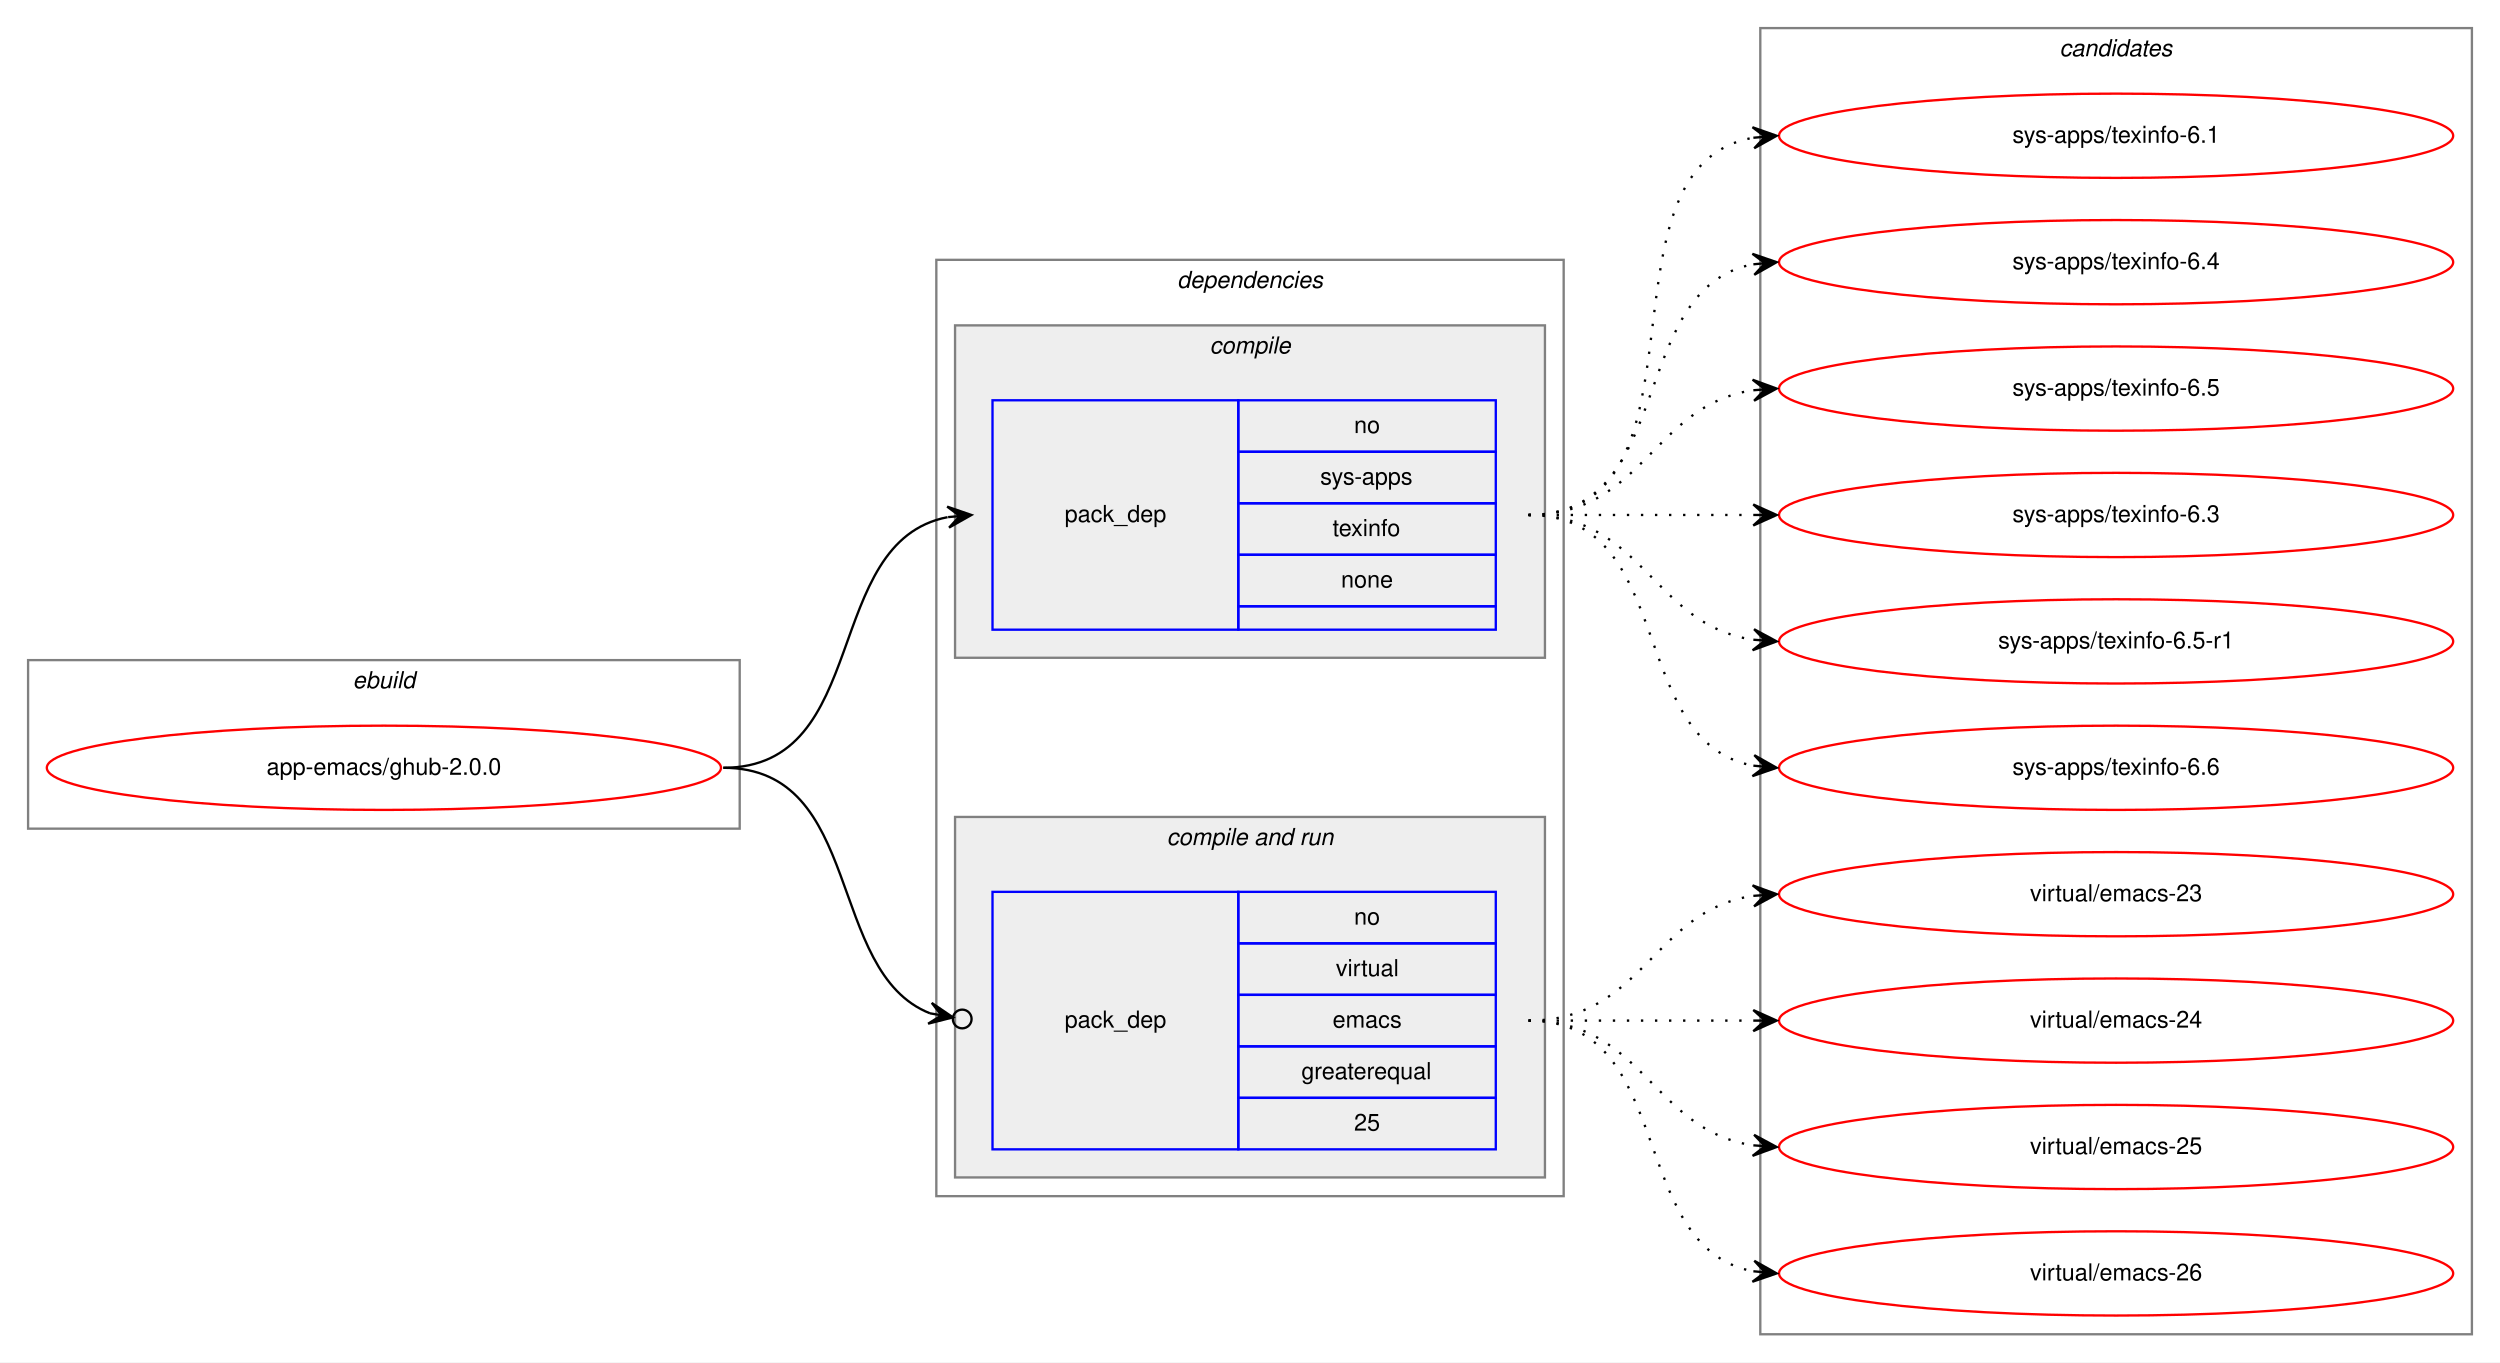
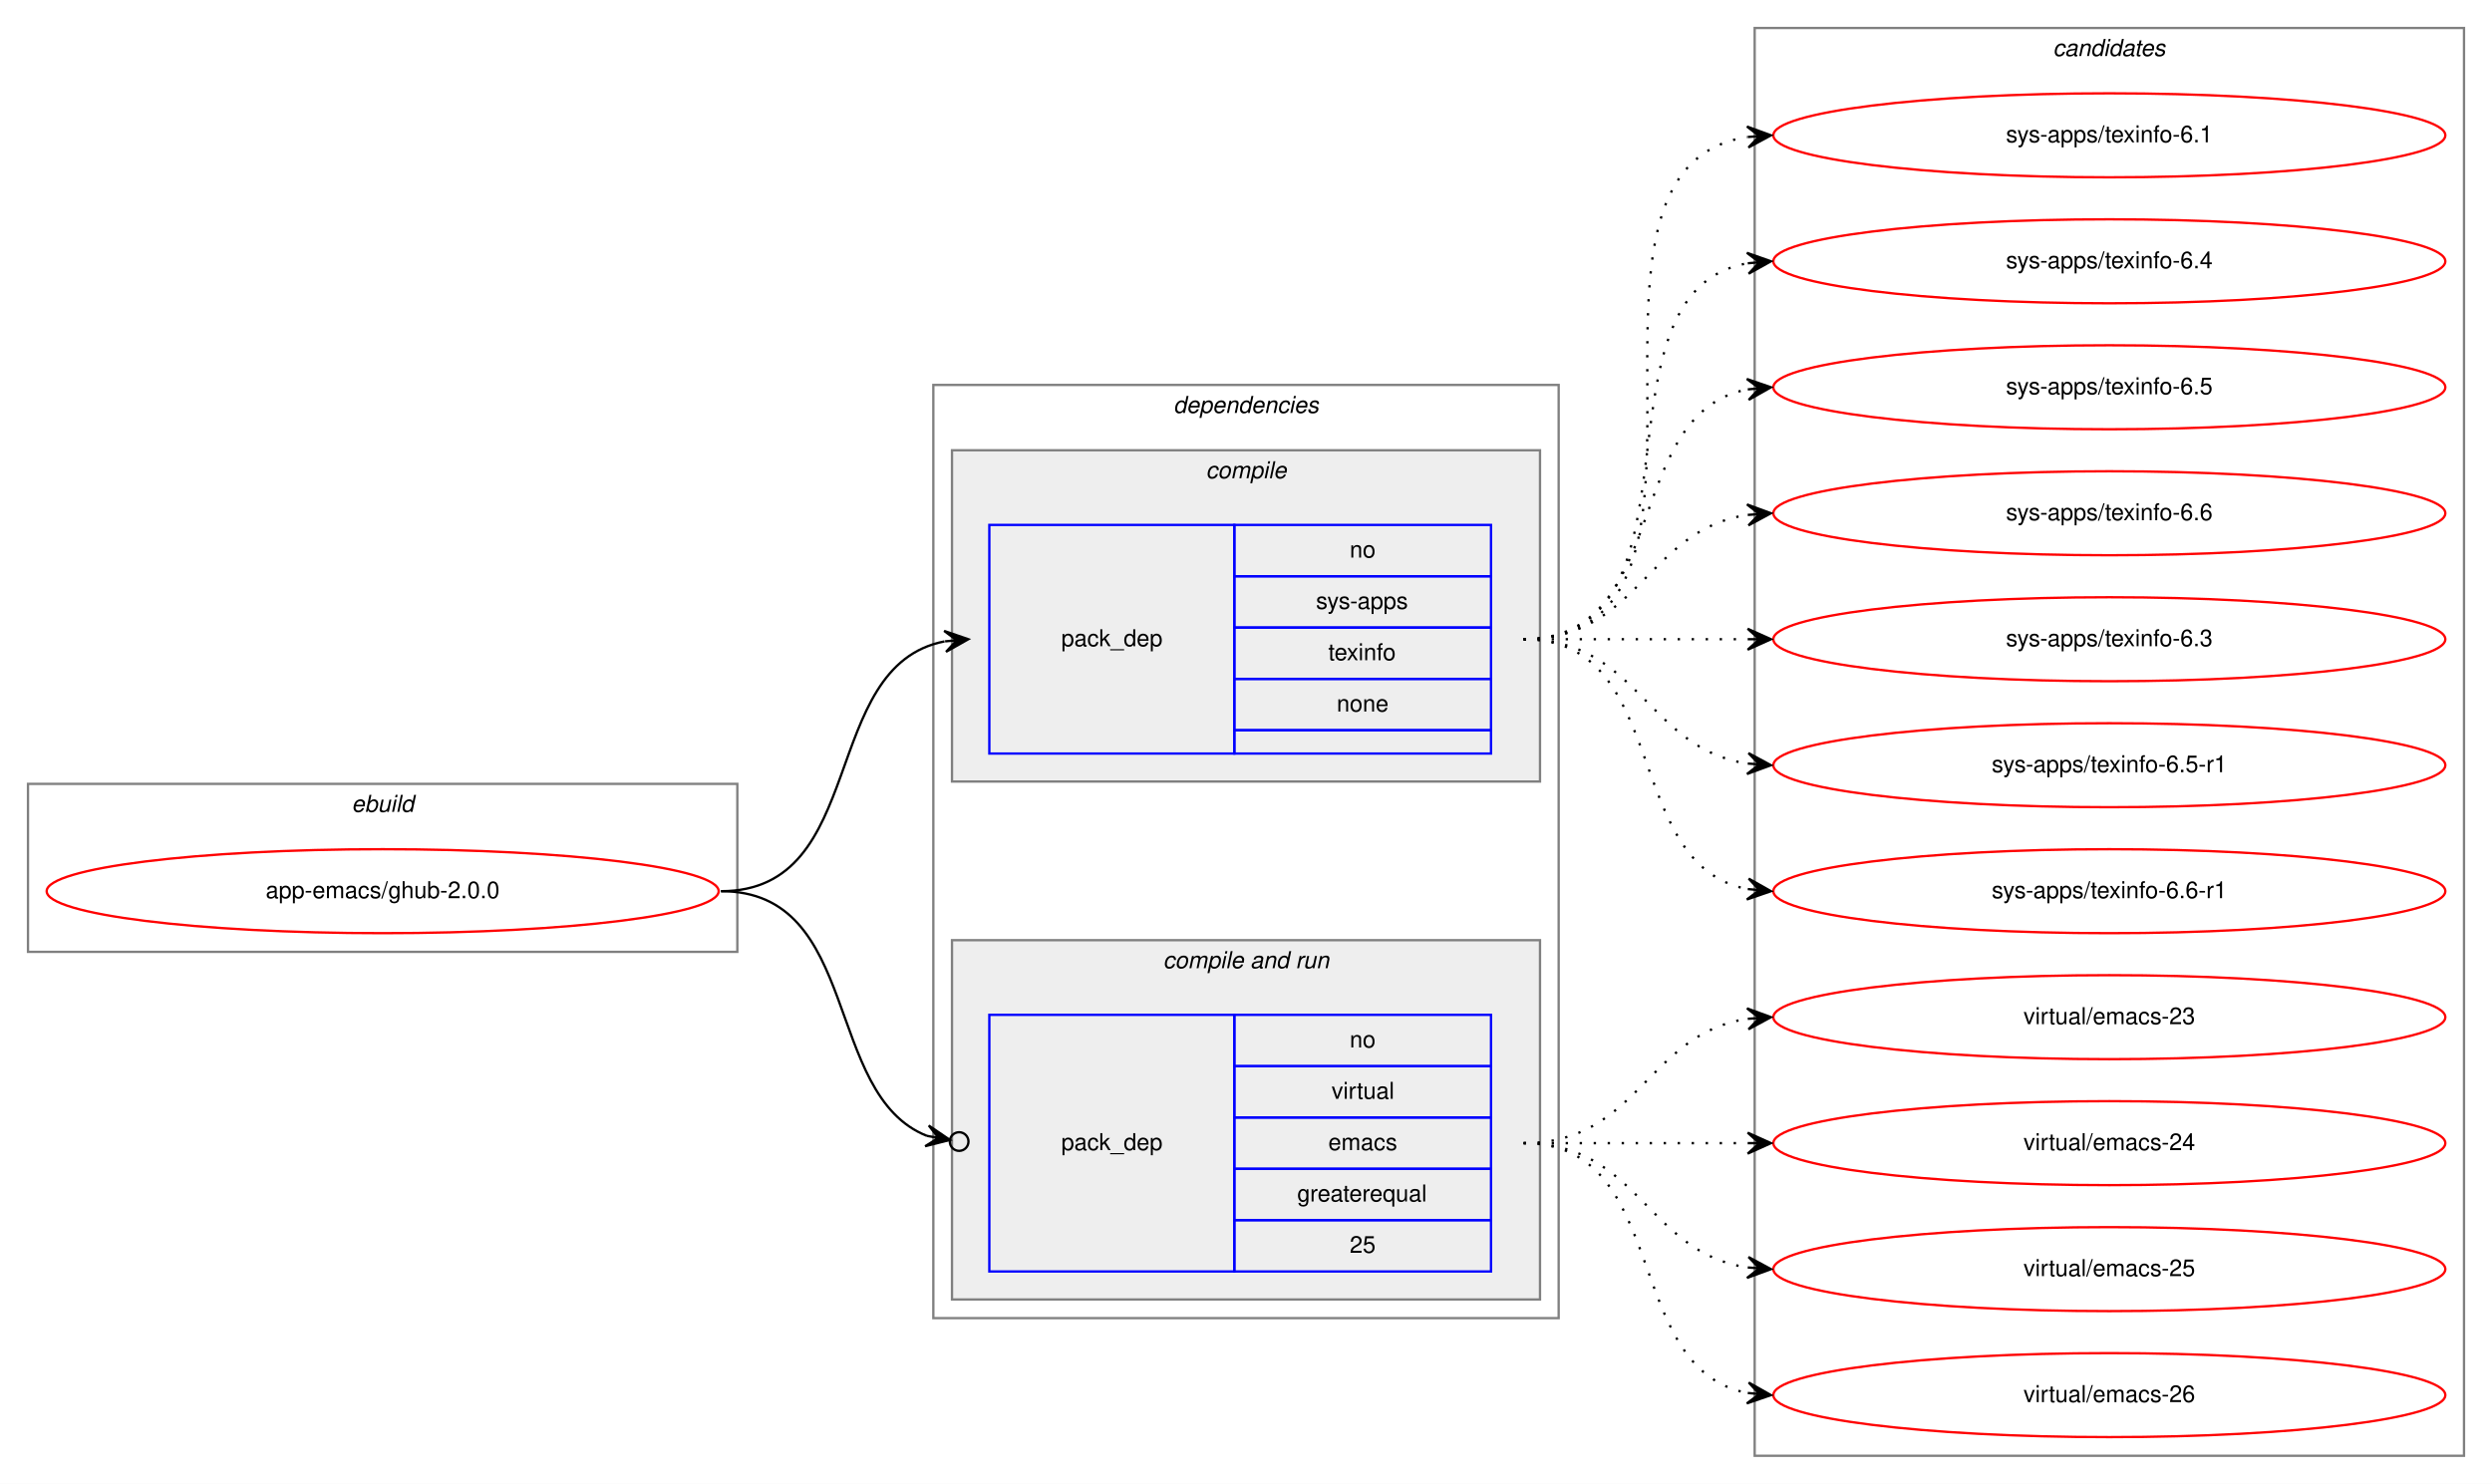
- <svg xmlns="http://www.w3.org/2000/svg" xmlns:xlink="http://www.w3.org/1999/xlink" width="1068pt" height="582pt" viewBox="0.00 0.00 1068.00 582.00">
-   <g id="graph0" class="graph" transform="scale(1 1) rotate(0) translate(4 578)">
-     <polygon fill="white" stroke="transparent" points="-4,4 -4,-578 1064,-578 1064,4 -4,4" />
+ <svg xmlns="http://www.w3.org/2000/svg" xmlns:xlink="http://www.w3.org/1999/xlink" width="1068pt" height="636pt" viewBox="0.00 0.00 1068.00 636.00">
+   <g id="graph0" class="graph" transform="scale(1 1) rotate(0) translate(4 632)">
+     <polygon fill="white" stroke="transparent" points="-4,4 -4,-632 1064,-632 1064,4 -4,4" />
    <g id="clust1" class="cluster">
      <polygon fill="none" stroke="gray" points="8,-224 8,-296 312,-296 312,-224 8,-224" />
      <text text-anchor="start" x="146.66" y="-284" font-family="Helvetica,sans-Serif" font-style="italic" font-size="10.00">ebuild</text>
    </g>
    <g id="clust2" class="cluster">
      <polygon fill="none" stroke="gray" points="396,-67 396,-467 664,-467 664,-67 396,-67" />
      <text text-anchor="start" x="498.88" y="-455" font-family="Helvetica,sans-Serif" font-style="italic" font-size="10.00">dependencies</text>
    </g>
    <g id="clust3" class="cluster">
      <polygon fill="#eeeeee" stroke="gray" points="404,-297 404,-439 656,-439 656,-297 404,-297" />
      <text text-anchor="start" x="512.78" y="-427" font-family="Helvetica,sans-Serif" font-style="italic" font-size="10.00">compile</text>
    </g>
    <g id="clust5" class="cluster">
      <polygon fill="#eeeeee" stroke="gray" points="404,-75 404,-229 656,-229 656,-75 404,-75" />
      <text text-anchor="start" x="494.44" y="-217" font-family="Helvetica,sans-Serif" font-style="italic" font-size="10.00">compile and run</text>
    </g>
    <g id="clust8" class="cluster">
-       <polygon fill="none" stroke="gray" points="748,-8 748,-566 1052,-566 1052,-8 748,-8" />
-       <text text-anchor="start" x="875.82" y="-554" font-family="Helvetica,sans-Serif" font-style="italic" font-size="10.00">candidates</text>
+       <polygon fill="none" stroke="gray" points="748,-8 748,-620 1052,-620 1052,-8 748,-8" />
+       <text text-anchor="start" x="875.82" y="-608" font-family="Helvetica,sans-Serif" font-style="italic" font-size="10.00">candidates</text>
    </g>
    <g id="node1" class="node">
      <g id="a_node1">
        <a xlink:href="../app-emacs/ghub-2.0.0.svg" xlink:title="app-emacs/ghub-2.0.0">
          <ellipse fill="none" stroke="red" cx="160" cy="-250" rx="144" ry="18" />
          <text text-anchor="middle" x="160" y="-247" font-family="Helvetica,sans-Serif" font-size="10.00">app-emacs/ghub-2.0.0</text>
        </a>
      </g>
    </g>
    <g id="node2" class="node">
      <polygon fill="none" stroke="blue" points="420,-309 420,-407 525,-407 525,-309 420,-309" />
      <text text-anchor="start" x="450.82" y="-355" font-family="Helvetica,sans-Serif" font-size="10.00">pack_dep</text>
      <polygon fill="none" stroke="blue" points="525,-385 525,-407 635,-407 635,-385 525,-385" />
      <text text-anchor="start" x="574.44" y="-393" font-family="Helvetica,sans-Serif" font-size="10.00">no</text>
      <polygon fill="none" stroke="blue" points="525,-363 525,-385 635,-385 635,-363 525,-363" />
      <text text-anchor="start" x="560" y="-371" font-family="Helvetica,sans-Serif" font-size="10.00">sys-apps</text>
      <polygon fill="none" stroke="blue" points="525,-341 525,-363 635,-363 635,-341 525,-341" />
      <text text-anchor="start" x="565.27" y="-349" font-family="Helvetica,sans-Serif" font-size="10.00">texinfo</text>
      <polygon fill="none" stroke="blue" points="525,-319 525,-341 635,-341 635,-319 525,-319" />
      <text text-anchor="start" x="568.88" y="-327" font-family="Helvetica,sans-Serif" font-size="10.00">none</text>
      <polygon fill="none" stroke="blue" points="525,-309 525,-319 635,-319 635,-309 525,-309" />
    </g>
    <g id="edge1" class="edge">
      <path fill="none" stroke="black" d="M305,-250C368.58,-250 346.58,-346.51 400.79,-357.07" />
      <polygon fill="black" stroke="black" points="411,-358 400.63,-361.57 406.02,-357.54 401.04,-357.09 401.04,-357.09 401.04,-357.09 406.02,-357.54 401.45,-352.61 411,-358 411,-358" />
    </g>
    <g id="node3" class="node">
      <polygon fill="none" stroke="blue" points="420,-87 420,-197 525,-197 525,-87 420,-87" />
      <text text-anchor="start" x="450.82" y="-139" font-family="Helvetica,sans-Serif" font-size="10.00">pack_dep</text>
      <polygon fill="none" stroke="blue" points="525,-175 525,-197 635,-197 635,-175 525,-175" />
      <text text-anchor="start" x="574.44" y="-183" font-family="Helvetica,sans-Serif" font-size="10.00">no</text>
      <polygon fill="none" stroke="blue" points="525,-153 525,-175 635,-175 635,-153 525,-153" />
      <text text-anchor="start" x="566.67" y="-161" font-family="Helvetica,sans-Serif" font-size="10.00">virtual</text>
      <polygon fill="none" stroke="blue" points="525,-131 525,-153 635,-153 635,-131 525,-131" />
      <text text-anchor="start" x="565.28" y="-139" font-family="Helvetica,sans-Serif" font-size="10.00">emacs</text>
      <polygon fill="none" stroke="blue" points="525,-109 525,-131 635,-131 635,-109 525,-109" />
      <text text-anchor="start" x="551.94" y="-117" font-family="Helvetica,sans-Serif" font-size="10.00">greaterequal</text>
      <polygon fill="none" stroke="blue" points="525,-87 525,-109 635,-109 635,-87 525,-87" />
      <text text-anchor="start" x="574.44" y="-95" font-family="Helvetica,sans-Serif" font-size="10.00">25</text>
    </g>
    <g id="edge2" class="edge">
      <path fill="none" stroke="black" d="M305,-250C365.43,-250 348.55,-162.82 393.27,-145.12" />
      <ellipse fill="none" stroke="black" cx="407.06" cy="-142.69" rx="4" ry="4" />
      <polygon fill="black" stroke="black" points="403.12,-143.38 394.05,-149.55 398.2,-144.25 393.27,-145.12 393.27,-145.12 393.27,-145.12 398.2,-144.25 392.49,-140.68 403.12,-143.38 403.12,-143.38" />
    </g>
    <g id="node4" class="node">
      <g id="a_node4">
        <a xlink:href="../sys-apps/texinfo-6.1.svg" xlink:title="sys-apps/texinfo-6.1">
-           <ellipse fill="none" stroke="red" cx="900" cy="-520" rx="144" ry="18" />
-           <text text-anchor="middle" x="900" y="-517" font-family="Helvetica,sans-Serif" font-size="10.00">sys-apps/texinfo-6.1</text>
+           <ellipse fill="none" stroke="red" cx="900" cy="-574" rx="144" ry="18" />
+           <text text-anchor="middle" x="900" y="-571" font-family="Helvetica,sans-Serif" font-size="10.00">sys-apps/texinfo-6.1</text>
        </a>
      </g>
    </g>
    <g id="edge3" class="edge">
-       <path fill="none" stroke="black" stroke-dasharray="1,5" d="M649,-358C731.35,-358 674.36,-506.38 744.73,-519.13" />
-       <polygon fill="black" stroke="black" points="755,-520 744.66,-523.64 750.02,-519.58 745.04,-519.15 745.04,-519.15 745.04,-519.15 750.02,-519.58 745.42,-514.67 755,-520 755,-520" />
+       <path fill="none" stroke="black" stroke-dasharray="1,5" d="M649,-358C752.28,-358 655.19,-559.49 744.77,-573.26" />
+       <polygon fill="black" stroke="black" points="755,-574 744.7,-577.77 750.01,-573.64 745.03,-573.28 745.03,-573.28 745.03,-573.28 750.01,-573.64 745.35,-568.79 755,-574 755,-574" />
    </g>
    <g id="node5" class="node">
      <g id="a_node5">
        <a xlink:href="../sys-apps/texinfo-6.4.svg" xlink:title="sys-apps/texinfo-6.4">
-           <ellipse fill="none" stroke="red" cx="900" cy="-466" rx="144" ry="18" />
-           <text text-anchor="middle" x="900" y="-463" font-family="Helvetica,sans-Serif" font-size="10.00">sys-apps/texinfo-6.4</text>
+           <ellipse fill="none" stroke="red" cx="900" cy="-520" rx="144" ry="18" />
+           <text text-anchor="middle" x="900" y="-517" font-family="Helvetica,sans-Serif" font-size="10.00">sys-apps/texinfo-6.4</text>
        </a>
      </g>
    </g>
    <g id="edge4" class="edge">
-       <path fill="none" stroke="black" stroke-dasharray="1,5" d="M649,-358C712.58,-358 690.58,-454.51 744.79,-465.07" />
-       <polygon fill="black" stroke="black" points="755,-466 744.63,-469.57 750.02,-465.54 745.04,-465.09 745.04,-465.09 745.04,-465.09 750.02,-465.54 745.45,-460.61 755,-466 755,-466" />
+       <path fill="none" stroke="black" stroke-dasharray="1,5" d="M649,-358C731.35,-358 674.36,-506.38 744.73,-519.13" />
+       <polygon fill="black" stroke="black" points="755,-520 744.66,-523.64 750.02,-519.58 745.04,-519.15 745.04,-519.15 745.04,-519.15 750.02,-519.58 745.42,-514.67 755,-520 755,-520" />
    </g>
    <g id="node6" class="node">
      <g id="a_node6">
        <a xlink:href="../sys-apps/texinfo-6.5.svg" xlink:title="sys-apps/texinfo-6.5">
+           <ellipse fill="none" stroke="red" cx="900" cy="-466" rx="144" ry="18" />
+           <text text-anchor="middle" x="900" y="-463" font-family="Helvetica,sans-Serif" font-size="10.00">sys-apps/texinfo-6.5</text>
+         </a>
+       </g>
+     </g>
+     <g id="edge5" class="edge">
+       <path fill="none" stroke="black" stroke-dasharray="1,5" d="M649,-358C712.58,-358 690.58,-454.51 744.79,-465.07" />
+       <polygon fill="black" stroke="black" points="755,-466 744.63,-469.57 750.02,-465.54 745.04,-465.09 745.04,-465.09 745.04,-465.09 750.02,-465.54 745.45,-460.61 755,-466 755,-466" />
+     </g>
+     <g id="node7" class="node">
+       <g id="a_node7">
+         <a xlink:href="../sys-apps/texinfo-6.6.svg" xlink:title="sys-apps/texinfo-6.6">
          <ellipse fill="none" stroke="red" cx="900" cy="-412" rx="144" ry="18" />
-           <text text-anchor="middle" x="900" y="-409" font-family="Helvetica,sans-Serif" font-size="10.00">sys-apps/texinfo-6.5</text>
-         </a>
-       </g>
-     </g>
-     <g id="edge5" class="edge">
+           <text text-anchor="middle" x="900" y="-409" font-family="Helvetica,sans-Serif" font-size="10.00">sys-apps/texinfo-6.6</text>
+         </a>
+       </g>
+     </g>
+     <g id="edge6" class="edge">
      <path fill="none" stroke="black" stroke-dasharray="1,5" d="M649,-358C698.26,-358 701.85,-404.87 744.86,-411.28" />
      <polygon fill="black" stroke="black" points="755,-412 744.71,-415.78 750.01,-411.64 745.03,-411.29 745.03,-411.29 745.03,-411.29 750.01,-411.64 745.35,-406.8 755,-412 755,-412" />
    </g>
-     <g id="node7" class="node">
-       <g id="a_node7">
+     <g id="node8" class="node">
+       <g id="a_node8">
        <a xlink:href="../sys-apps/texinfo-6.3.svg" xlink:title="sys-apps/texinfo-6.3">
          <ellipse fill="none" stroke="red" cx="900" cy="-358" rx="144" ry="18" />
          <text text-anchor="middle" x="900" y="-355" font-family="Helvetica,sans-Serif" font-size="10.00">sys-apps/texinfo-6.3</text>
        </a>
      </g>
    </g>
-     <g id="edge6" class="edge">
+     <g id="edge7" class="edge">
      <path fill="none" stroke="black" stroke-dasharray="1,5" d="M649,-358C692.43,-358 705.83,-358 744.57,-358" />
      <polygon fill="black" stroke="black" points="755,-358 745,-362.5 750,-358 745,-358 745,-358 745,-358 750,-358 745,-353.5 755,-358 755,-358" />
    </g>
-     <g id="node8" class="node">
-       <g id="a_node8">
+     <g id="node9" class="node">
+       <g id="a_node9">
        <a xlink:href="../sys-apps/texinfo-6.5-r1.svg" xlink:title="sys-apps/texinfo-6.5-r1">
          <ellipse fill="none" stroke="red" cx="900" cy="-304" rx="144" ry="18" />
          <text text-anchor="middle" x="900" y="-301" font-family="Helvetica,sans-Serif" font-size="10.00">sys-apps/texinfo-6.5-r1</text>
        </a>
      </g>
    </g>
-     <g id="edge7" class="edge">
+     <g id="edge8" class="edge">
      <path fill="none" stroke="black" stroke-dasharray="1,5" d="M649,-358C698.26,-358 701.85,-311.13 744.86,-304.72" />
      <polygon fill="black" stroke="black" points="755,-304 745.35,-309.2 750.01,-304.36 745.03,-304.71 745.03,-304.71 745.03,-304.71 750.01,-304.36 744.71,-300.22 755,-304 755,-304" />
    </g>
-     <g id="node9" class="node">
-       <g id="a_node9">
-         <a xlink:href="../sys-apps/texinfo-6.6.svg" xlink:title="sys-apps/texinfo-6.6">
+     <g id="node10" class="node">
+       <g id="a_node10">
+         <a xlink:href="../sys-apps/texinfo-6.6-r1.svg" xlink:title="sys-apps/texinfo-6.6-r1">
          <ellipse fill="none" stroke="red" cx="900" cy="-250" rx="144" ry="18" />
-           <text text-anchor="middle" x="900" y="-247" font-family="Helvetica,sans-Serif" font-size="10.00">sys-apps/texinfo-6.6</text>
-         </a>
-       </g>
-     </g>
-     <g id="edge8" class="edge">
+           <text text-anchor="middle" x="900" y="-247" font-family="Helvetica,sans-Serif" font-size="10.00">sys-apps/texinfo-6.6-r1</text>
+         </a>
+       </g>
+     </g>
+     <g id="edge9" class="edge">
      <path fill="none" stroke="black" stroke-dasharray="1,5" d="M649,-358C712.58,-358 690.58,-261.49 744.79,-250.93" />
      <polygon fill="black" stroke="black" points="755,-250 745.45,-255.39 750.02,-250.46 745.04,-250.91 745.04,-250.91 745.04,-250.91 750.02,-250.46 744.63,-246.43 755,-250 755,-250" />
    </g>
-     <g id="node10" class="node">
-       <g id="a_node10">
+     <g id="node11" class="node">
+       <g id="a_node11">
        <a xlink:href="../virtual/emacs-23.svg" xlink:title="virtual/emacs-23">
          <ellipse fill="none" stroke="red" cx="900" cy="-196" rx="144" ry="18" />
          <text text-anchor="middle" x="900" y="-193" font-family="Helvetica,sans-Serif" font-size="10.00">virtual/emacs-23</text>
        </a>
      </g>
    </g>
-     <g id="edge9" class="edge">
+     <g id="edge10" class="edge">
      <path fill="none" stroke="black" stroke-dasharray="1,5" d="M649,-142C698.26,-142 701.85,-188.87 744.86,-195.28" />
      <polygon fill="black" stroke="black" points="755,-196 744.71,-199.78 750.01,-195.64 745.03,-195.29 745.03,-195.29 745.03,-195.29 750.01,-195.64 745.35,-190.8 755,-196 755,-196" />
    </g>
-     <g id="node11" class="node">
-       <g id="a_node11">
+     <g id="node12" class="node">
+       <g id="a_node12">
        <a xlink:href="../virtual/emacs-24.svg" xlink:title="virtual/emacs-24">
          <ellipse fill="none" stroke="red" cx="900" cy="-142" rx="144" ry="18" />
          <text text-anchor="middle" x="900" y="-139" font-family="Helvetica,sans-Serif" font-size="10.00">virtual/emacs-24</text>
        </a>
      </g>
    </g>
-     <g id="edge10" class="edge">
+     <g id="edge11" class="edge">
      <path fill="none" stroke="black" stroke-dasharray="1,5" d="M649,-142C692.43,-142 705.83,-142 744.57,-142" />
      <polygon fill="black" stroke="black" points="755,-142 745,-146.5 750,-142 745,-142 745,-142 745,-142 750,-142 745,-137.5 755,-142 755,-142" />
    </g>
-     <g id="node12" class="node">
-       <g id="a_node12">
+     <g id="node13" class="node">
+       <g id="a_node13">
        <a xlink:href="../virtual/emacs-25.svg" xlink:title="virtual/emacs-25">
          <ellipse fill="none" stroke="red" cx="900" cy="-88" rx="144" ry="18" />
          <text text-anchor="middle" x="900" y="-85" font-family="Helvetica,sans-Serif" font-size="10.00">virtual/emacs-25</text>
        </a>
      </g>
    </g>
-     <g id="edge11" class="edge">
+     <g id="edge12" class="edge">
      <path fill="none" stroke="black" stroke-dasharray="1,5" d="M649,-142C698.26,-142 701.85,-95.13 744.86,-88.72" />
      <polygon fill="black" stroke="black" points="755,-88 745.35,-93.2 750.01,-88.36 745.03,-88.71 745.03,-88.71 745.03,-88.71 750.01,-88.36 744.71,-84.22 755,-88 755,-88" />
    </g>
-     <g id="node13" class="node">
-       <g id="a_node13">
+     <g id="node14" class="node">
+       <g id="a_node14">
        <a xlink:href="../virtual/emacs-26.svg" xlink:title="virtual/emacs-26">
          <ellipse fill="none" stroke="red" cx="900" cy="-34" rx="144" ry="18" />
          <text text-anchor="middle" x="900" y="-31" font-family="Helvetica,sans-Serif" font-size="10.00">virtual/emacs-26</text>
        </a>
      </g>
    </g>
-     <g id="edge12" class="edge">
+     <g id="edge13" class="edge">
      <path fill="none" stroke="black" stroke-dasharray="1,5" d="M649,-142C712.58,-142 690.58,-45.49 744.79,-34.93" />
      <polygon fill="black" stroke="black" points="755,-34 745.45,-39.39 750.02,-34.46 745.04,-34.91 745.04,-34.91 745.04,-34.91 750.02,-34.46 744.63,-30.43 755,-34 755,-34" />
    </g>
  </g>
</svg>
